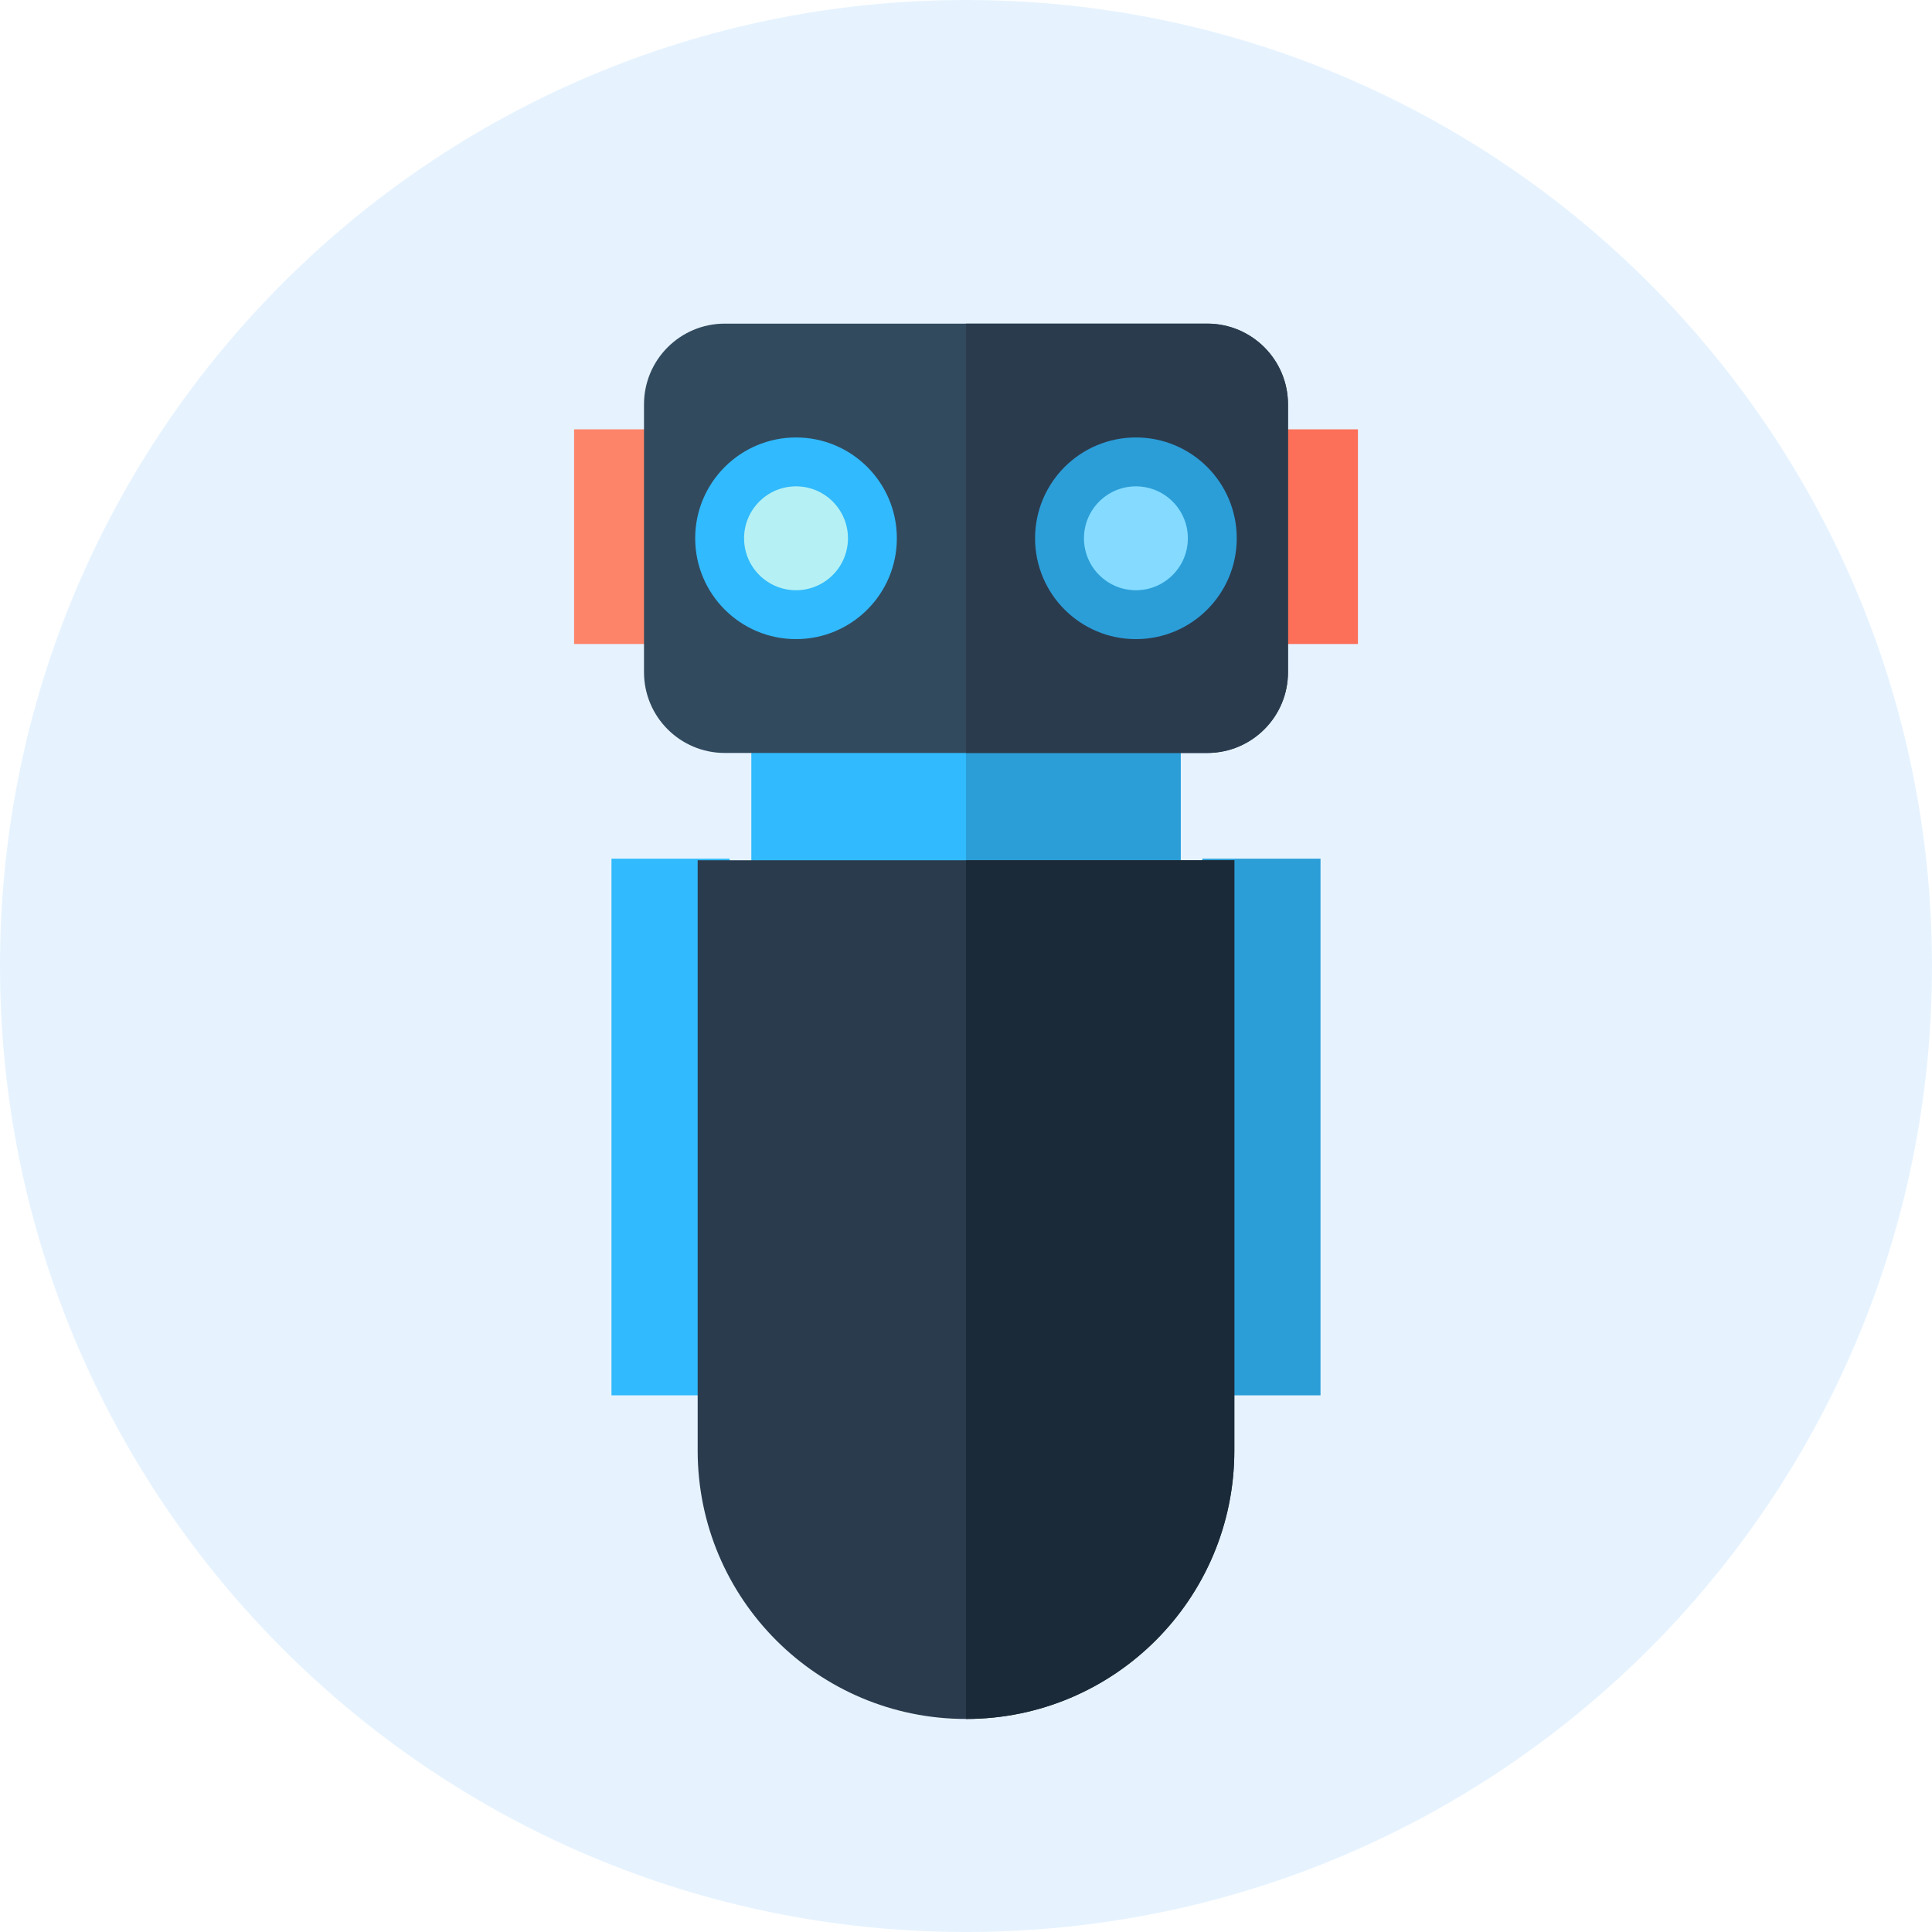
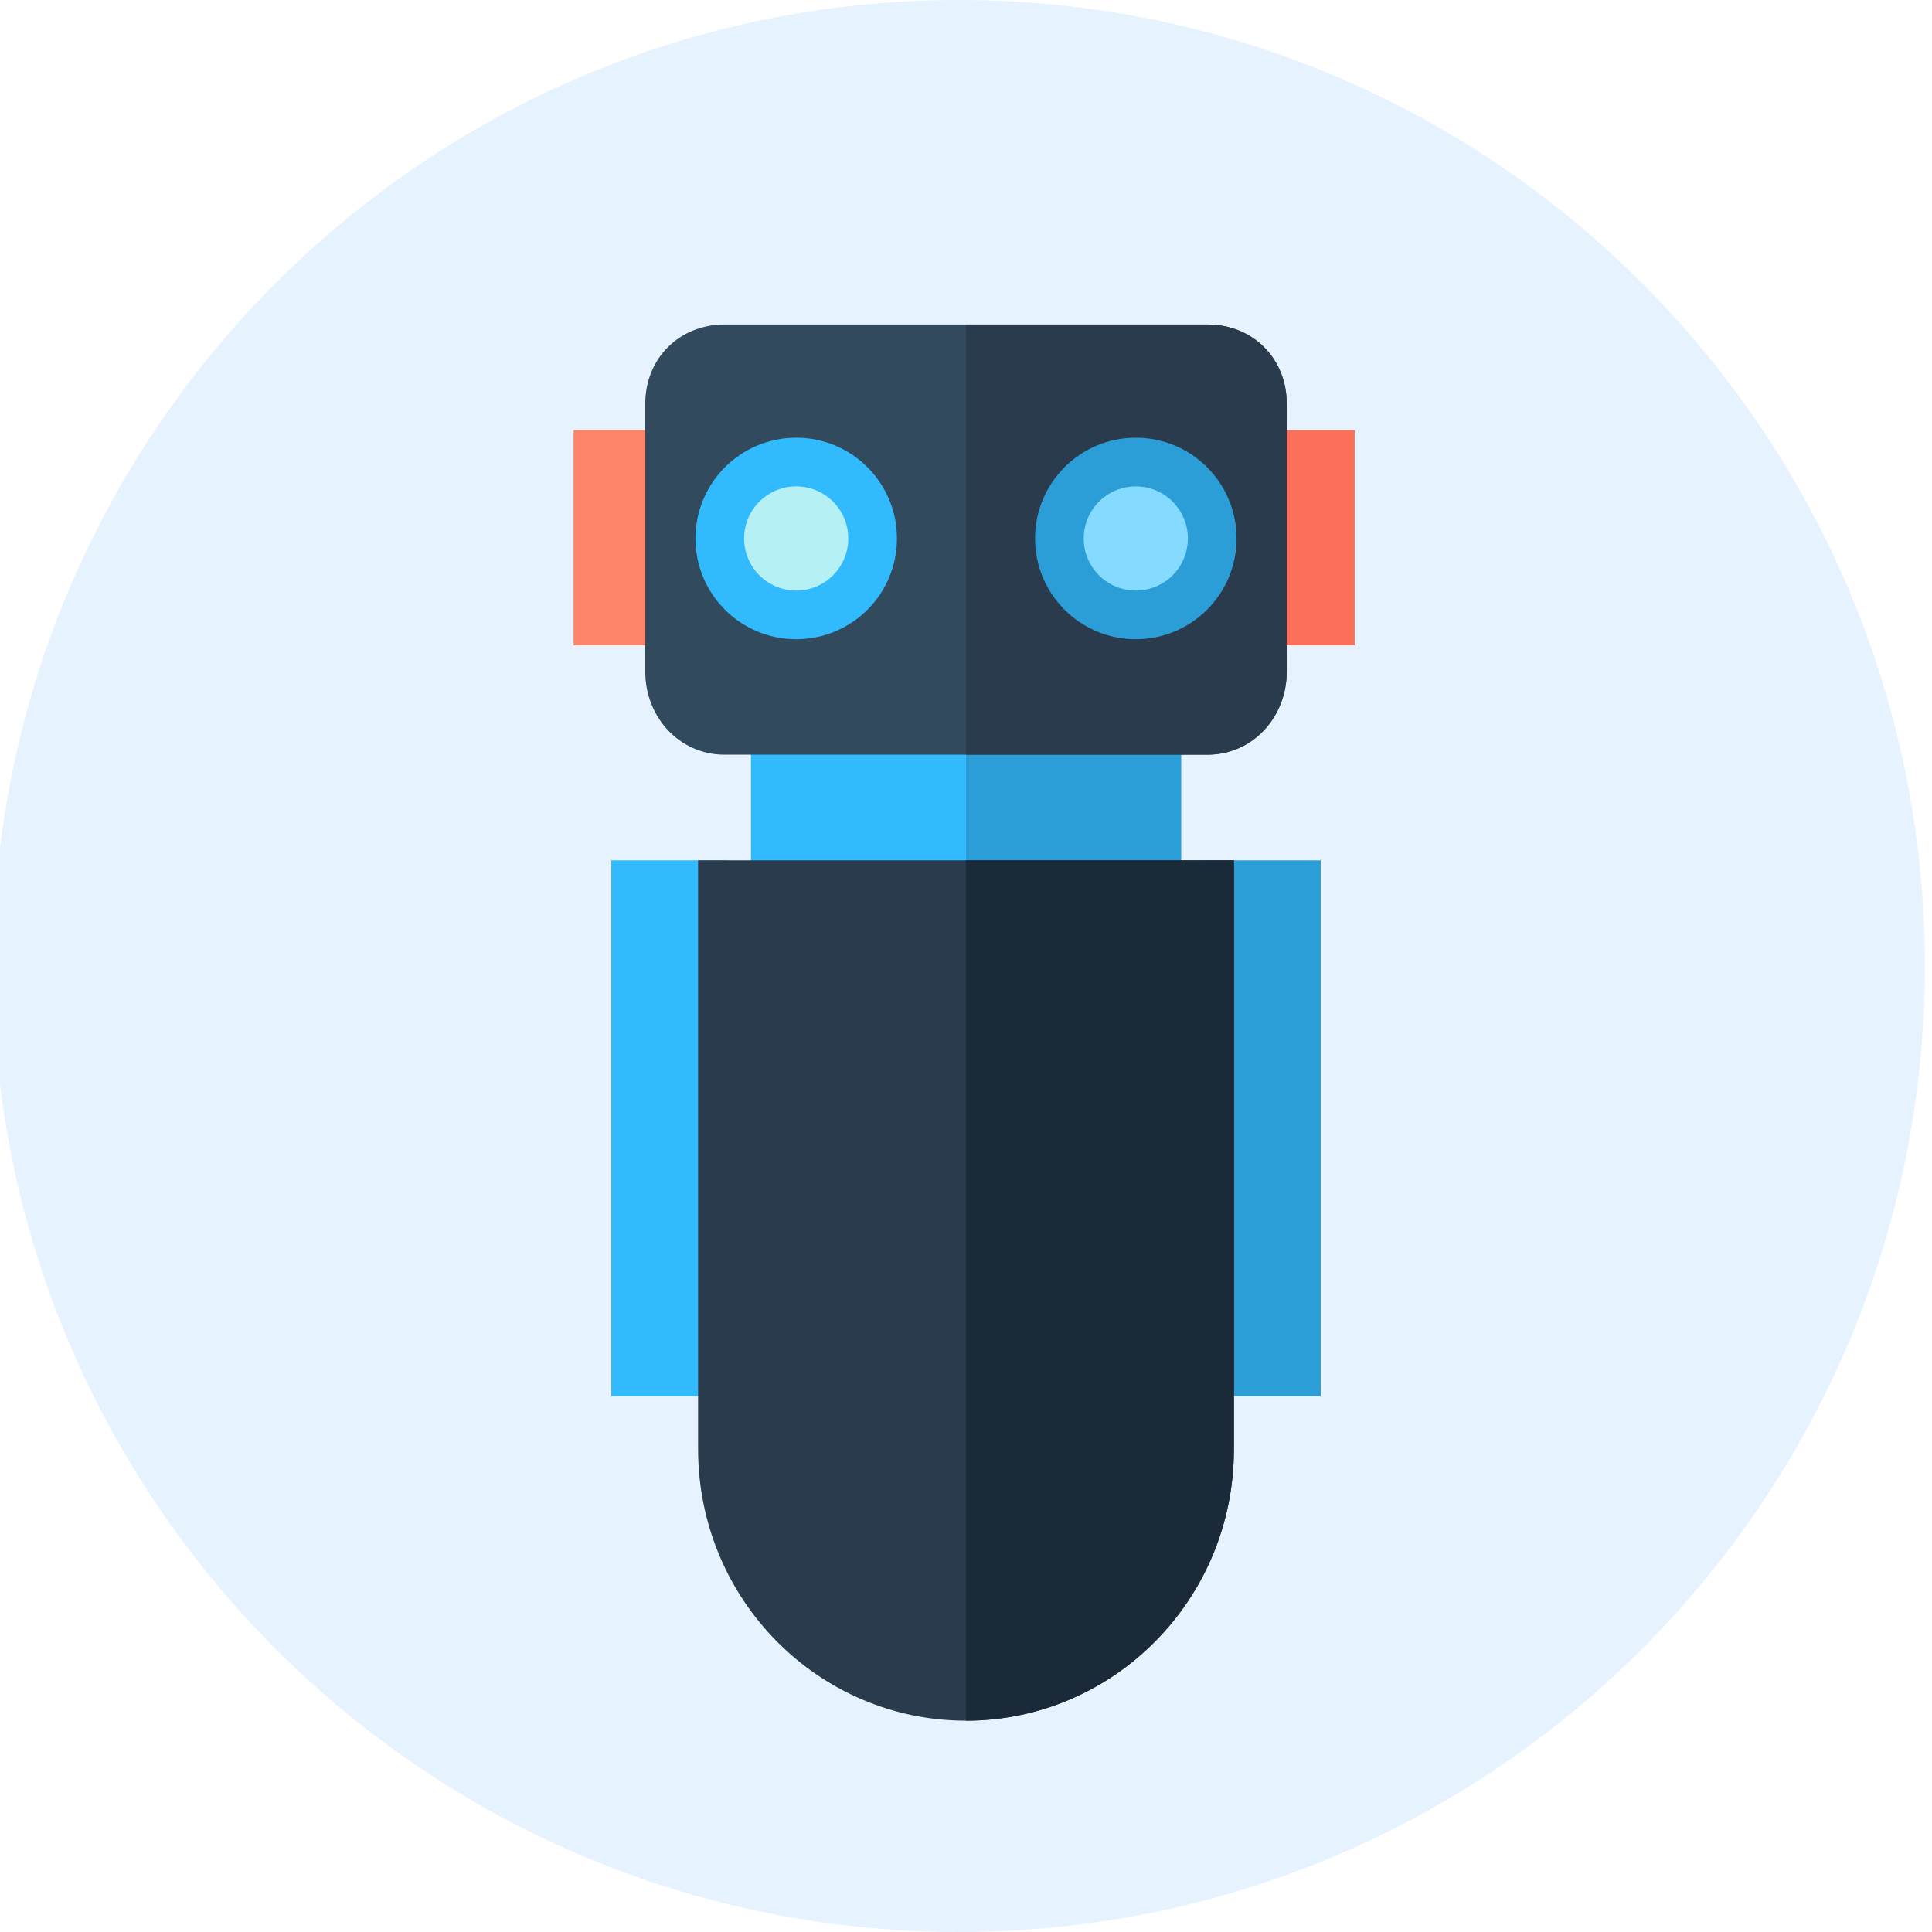
- <svg xmlns="http://www.w3.org/2000/svg" width="512px" height="512px" viewBox="0 0 512 512" version="1.1">
-   <defs />
-   <g id="Page-1" stroke="none" stroke-width="1" fill="none" fill-rule="evenodd">
-     <g id="technological" fill-rule="nonzero">
-       <circle id="Oval" fill="#E6F3FF" cx="256" cy="256" r="256" />
-       <rect id="Rectangle-path" fill="#FD8469" x="152.135" y="113.778" width="28.444" height="56.889" />
-       <rect id="Rectangle-path" fill="#FC6F58" x="331.421" y="113.778" width="28.444" height="56.889" />
-       <rect id="Rectangle-path" fill="#31BAFD" x="199.111" y="182.734" width="113.778" height="56.889" />
-       <rect id="Rectangle-path" fill="#2B9ED8" x="256" y="182.734" width="56.889" height="56.889" />
-       <rect id="Rectangle-path" fill="#31BAFD" x="162.047" y="227.556" width="31.323" height="142.222" />
-       <rect id="Rectangle-path" fill="#2B9ED8" x="318.629" y="227.556" width="31.323" height="142.222" />
-       <path d="M319.928,199.542 L192.071,199.542 C180.25,199.542 170.667,189.959 170.667,178.138 L170.667,107.17 C170.667,95.349 180.25,85.764 192.071,85.764 L319.928,85.764 C331.749,85.764 341.334,95.347 341.334,107.17 L341.334,178.138 C341.333,189.959 331.75,199.542 319.928,199.542 Z" id="Shape" fill="#324A5E" />
-       <g id="Group" transform="translate(184, 85)" fill="#2B3B4E">
-         <path d="M135.928,0.764 L72,0.764 L72,114.542 L135.928,114.542 C147.749,114.542 157.334,104.959 157.334,93.136 L157.334,22.17 C157.333,10.347 147.75,0.764 135.928,0.764 Z" id="Shape" />
-         <path d="M72,370.542 L72,370.542 C32.726,370.542 0.889,338.705 0.889,299.431 L0.889,142.987 L143.111,142.987 L143.111,299.431 C143.111,338.705 111.274,370.542 72,370.542 Z" id="Shape" />
-       </g>
-       <path d="M256,227.987 L256,455.543 C295.272,455.543 327.111,423.706 327.111,384.432 L327.111,227.987 L256,227.987 Z" id="Shape" fill="#1B2A38" />
-       <circle id="Oval" fill="#31BAFD" cx="210.954" cy="142.653" r="26.721" />
-       <circle id="Oval" fill="#B5F1F4" cx="210.954" cy="142.653" r="13.765" />
-       <circle id="Oval" fill="#2B9ED8" cx="301.028" cy="142.653" r="26.721" />
-       <circle id="Oval" fill="#84DBFF" cx="301.028" cy="142.653" r="13.765" />
-     </g>
-   </g>
+ <svg xmlns="http://www.w3.org/2000/svg" viewBox="0 0 512 512">
+   <circle cx="254.1" cy="256" r="256" fill="#e6f3ff" />
+   <path fill="#fd8469" d="M152 114h28v57h-28z" />
+   <path fill="#fc6f58" d="M331 114h28v57h-28z" />
+   <path fill="#31bafd" d="M162 228h31v142h-31zm37-45h114v57H199z" />
+   <path fill="#2b9ed8" d="M319 228h31v142h-31Zm-63-45h57v57h-57Z" />
+   <path fill="#324a5e" d="M320 200H192c-12 0-21-10-21-22v-71c0-12 9-21 21-21h128c12 0 21 9 21 21v71c0 12-9 22-21 22z" />
+   <path fill="#2b3b4e" d="M320 86h-64v114h64c12 0 21-10 21-22v-71c0-12-9-21-21-21Zm-64 370c-39 0-71-32-71-72V228h142v156c0 40-32 72-71 72Z" />
+   <path fill="#1b2a38" d="M256 228v228c39 0 71-32 71-72V228Z" />
+   <circle cx="211" cy="142.7" r="26.7" fill="#31bafd" />
+   <circle cx="211" cy="142.7" r="13.8" fill="#b5f1f4" />
+   <circle cx="301" cy="142.7" r="26.7" fill="#2b9ed8" />
+   <circle cx="301" cy="142.7" r="13.8" fill="#84dbff" />
</svg>
